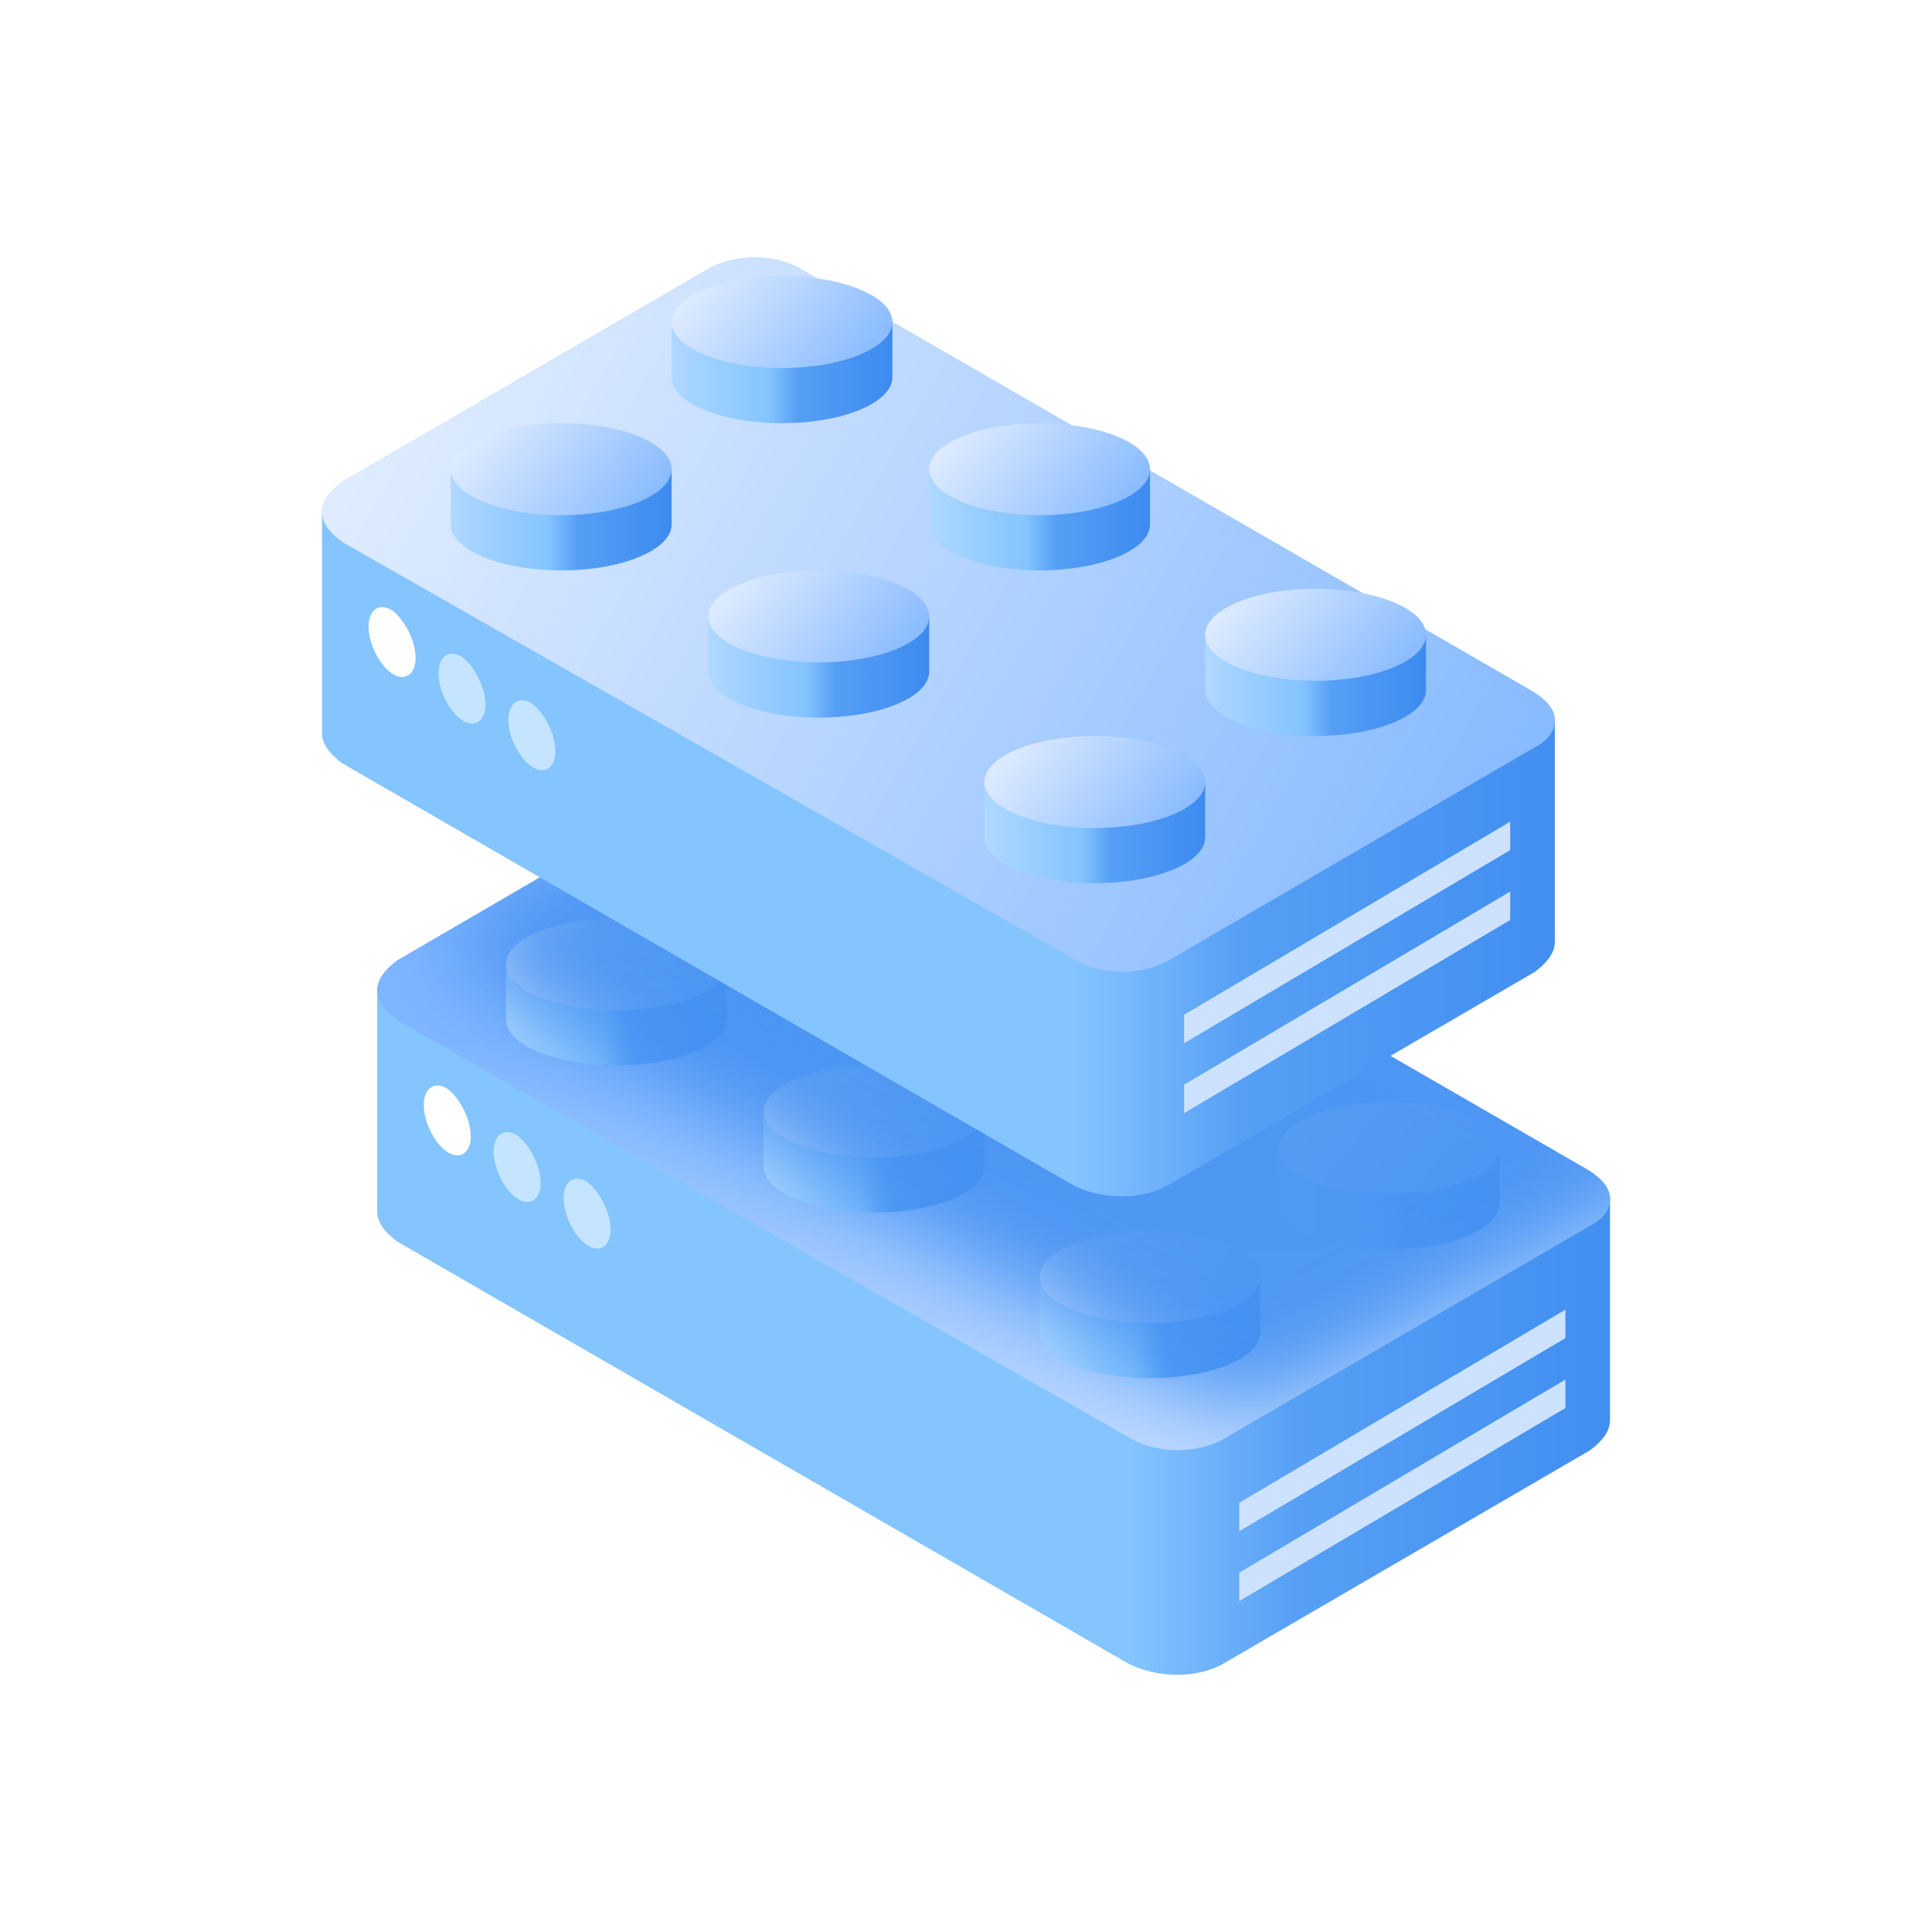
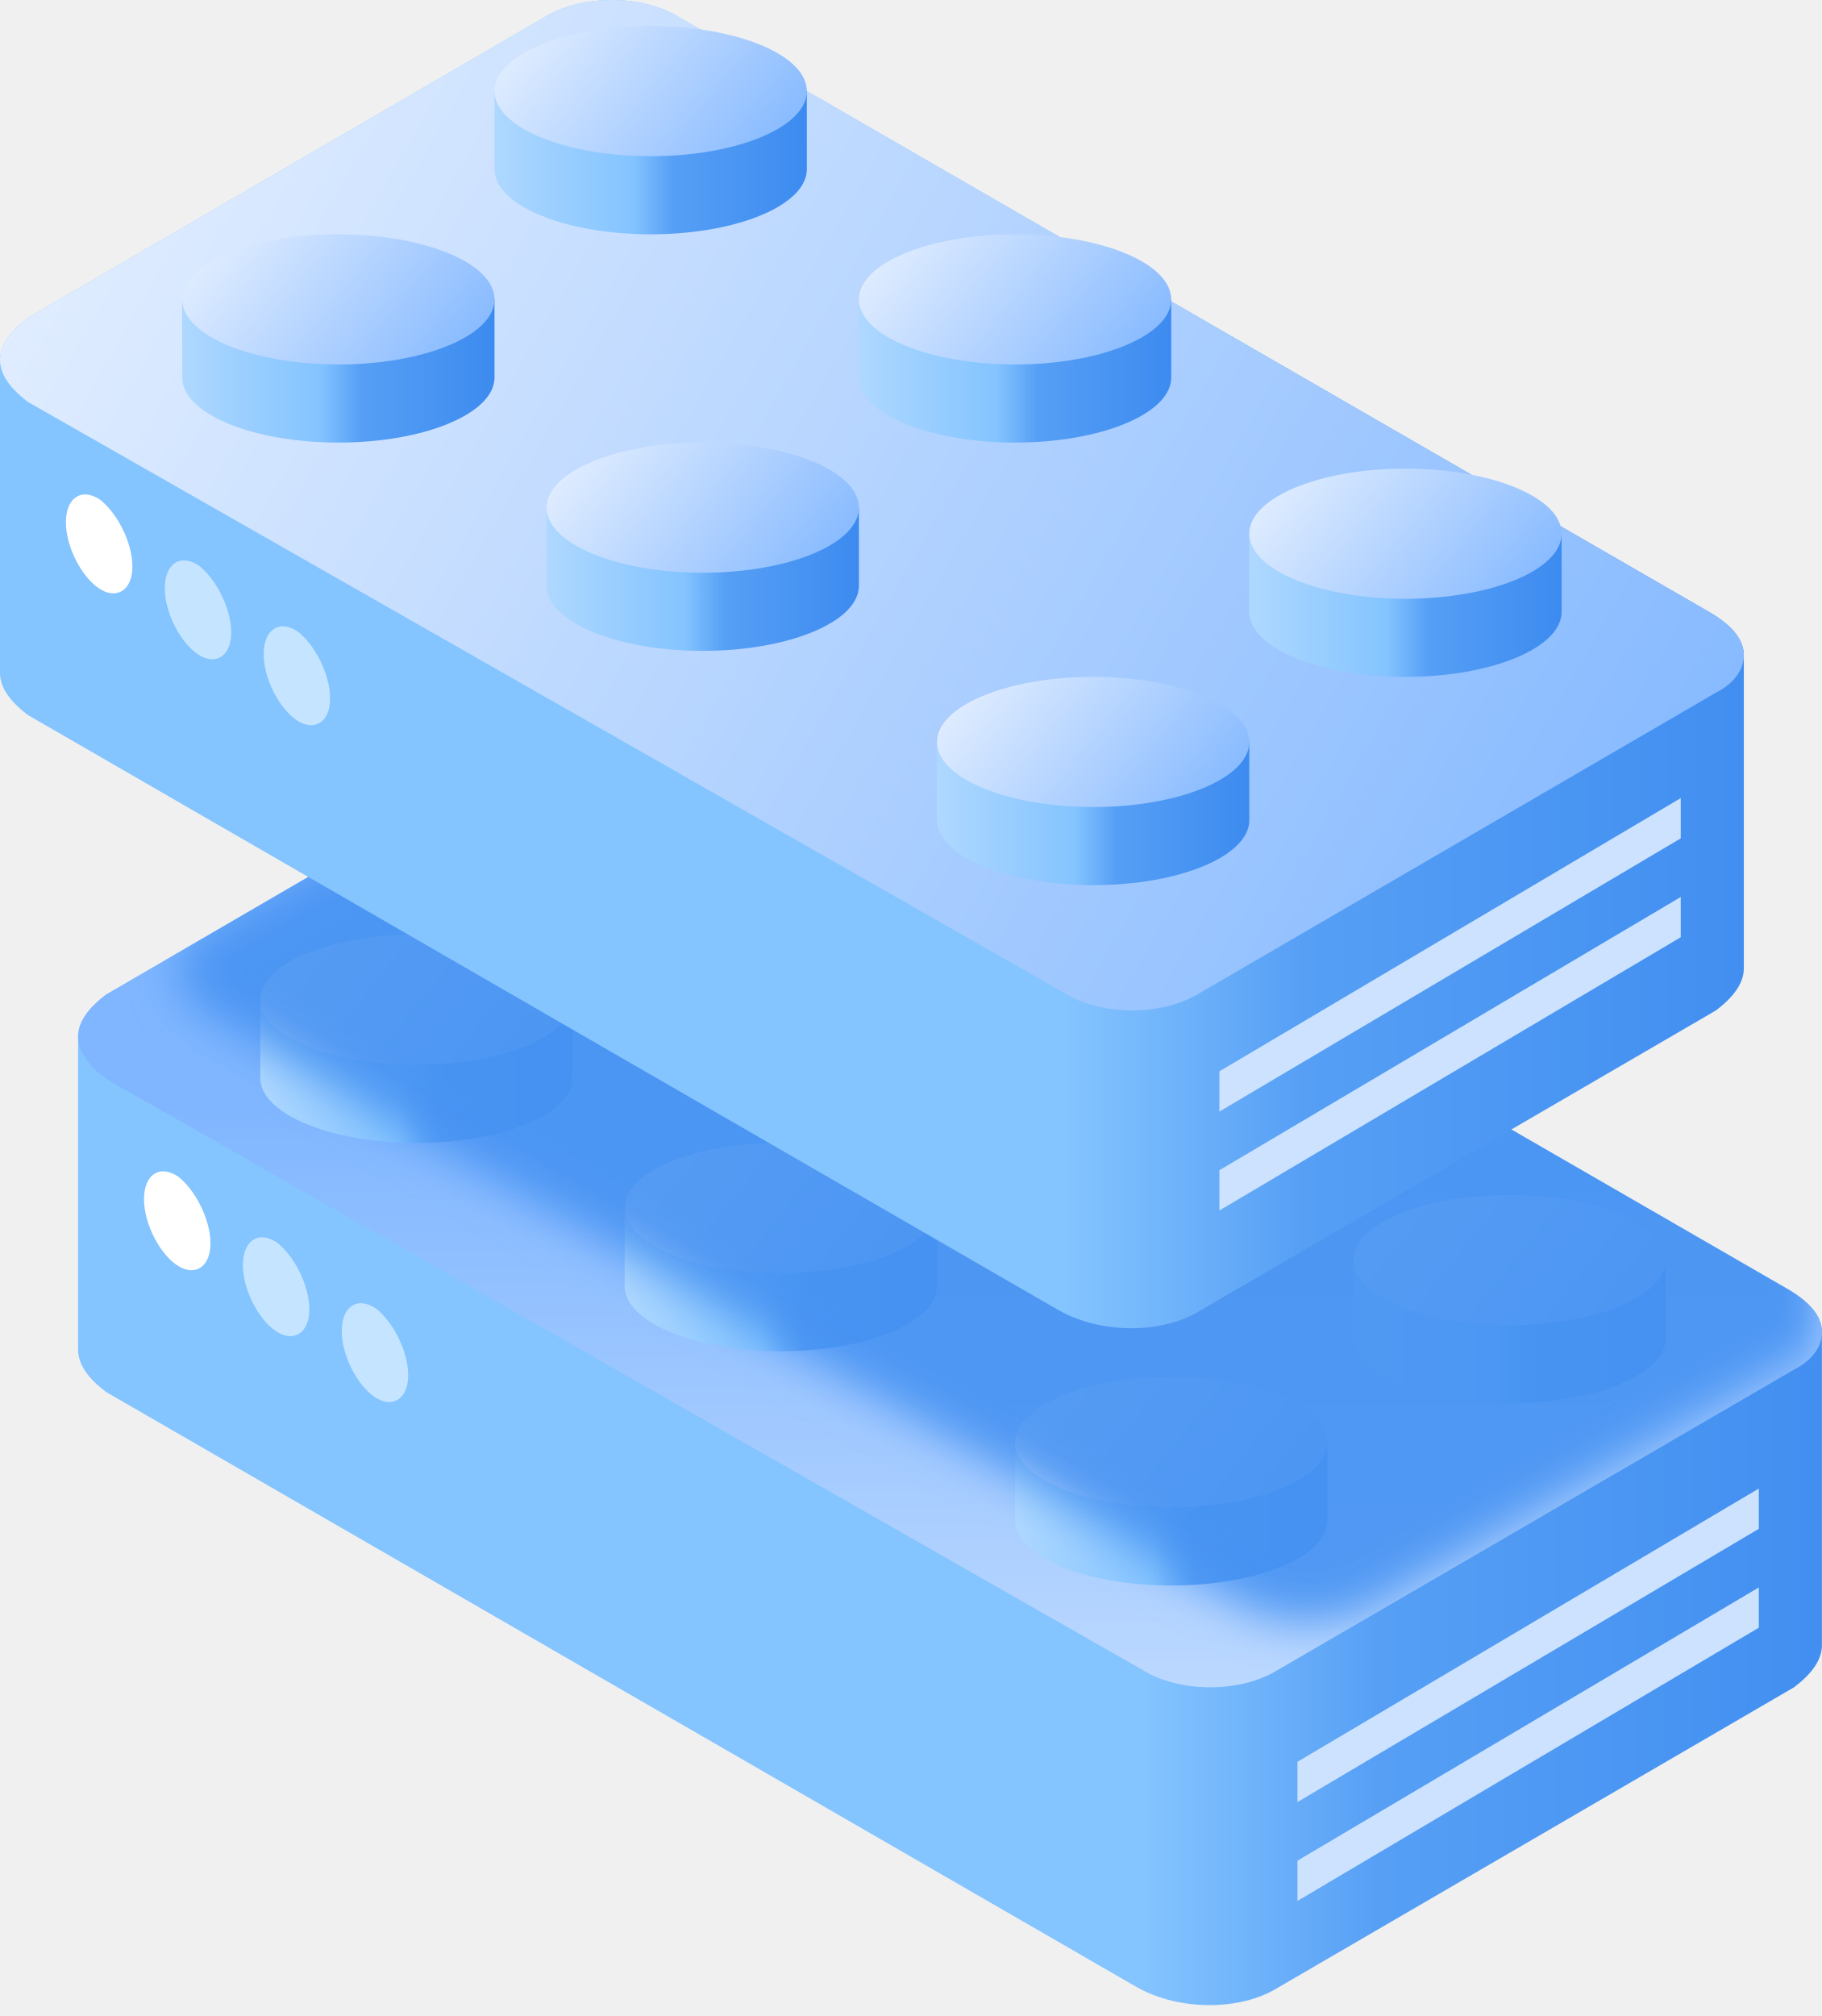
- <svg xmlns="http://www.w3.org/2000/svg" width="90" height="90" viewBox="0 0 90 90" fill="none">
-   <rect width="90" height="90" fill="white" />
-   <path d="M75 55.86V66.168C75 66.632 74.691 67.095 74.074 67.558L57.092 77.438C55.857 78.21 53.85 78.21 52.461 77.438L18.498 57.832C17.88 57.369 17.571 56.906 17.571 56.443V46.134C17.571 45.671 17.88 45.208 18.498 44.745L35.479 34.865C36.714 34.093 38.721 34.093 39.956 34.865L73.919 54.471C74.691 54.934 75 55.397 75 55.86Z" fill="url(#paint0_linear)" />
-   <path d="M75 55.86C75 56.323 74.691 56.786 74.074 57.095L57.092 66.975C55.857 67.747 53.85 67.747 52.615 66.975L18.498 47.524C17.88 47.06 17.571 46.597 17.571 46.134C17.571 45.671 17.88 45.208 18.498 44.745L35.479 34.865C36.714 34.093 38.721 34.093 39.956 34.865L73.919 54.471C74.691 54.934 75 55.397 75 55.86Z" fill="url(#paint1_linear)" />
-   <mask id="mask0" style="mask-type:alpha" maskUnits="userSpaceOnUse" x="17" y="34" width="58" height="34">
-     <path d="M75 55.86C75 56.323 74.691 56.786 74.074 57.095L57.092 66.975C55.857 67.747 53.85 67.747 52.615 66.975L18.498 47.524C17.88 47.06 17.571 46.597 17.571 46.134C17.571 45.671 17.88 45.208 18.498 44.745L35.479 34.865C36.714 34.093 38.721 34.093 39.956 34.865L73.919 54.471C74.691 54.934 75 55.397 75 55.86Z" fill="url(#paint2_linear)" />
+ <svg xmlns="http://www.w3.org/2000/svg" width="160" height="177" viewBox="0 0 160 177" fill="none">
+   <path d="M160 116.96V144.449C160 145.684 159.177 146.919 157.53 148.154L112.246 174.501C108.952 176.56 103.601 176.56 99.895 174.501L9.327 122.219C7.681 120.984 6.857 119.749 6.857 118.514V91.024C6.857 89.789 7.681 88.554 9.327 87.319L54.611 60.972C57.905 58.914 63.257 58.914 66.55 60.972L157.118 113.255C159.177 114.49 160 115.725 160 116.96Z" fill="url(#paint0_linear_1_203)" />
+   <path d="M160 116.96C160 118.195 159.177 119.43 157.53 120.253L112.246 146.6C108.952 148.659 103.601 148.659 100.307 146.6L9.327 94.73C7.681 93.495 6.857 92.259 6.857 91.024C6.857 89.789 7.681 88.554 9.327 87.319L54.611 60.972C57.905 58.914 63.257 58.914 66.55 60.972L157.118 113.255C159.177 114.49 160 115.725 160 116.96Z" fill="url(#paint1_linear_1_203)" />
+   <mask id="mask0_1_203" style="mask-type:alpha" maskUnits="userSpaceOnUse" x="6" y="59" width="154" height="90">
+     <path d="M160 116.96C160 118.195 159.177 119.43 157.53 120.253L112.246 146.6C108.952 148.659 103.601 148.659 100.307 146.6L9.327 94.73C7.681 93.495 6.857 92.259 6.857 91.024C6.857 89.789 7.681 88.554 9.327 87.319L54.611 60.972C57.905 58.914 63.257 58.914 66.55 60.972L157.118 113.255C159.177 114.49 160 115.725 160 116.96Z" fill="url(#paint2_linear_1_203)" />
  </mask>
-   <g mask="url(#mask0)">
-     <path fill-rule="evenodd" clip-rule="evenodd" d="M33.857 44.916H23.571V47.487L23.571 47.487C23.571 48.671 25.874 49.63 28.714 49.63C31.555 49.63 33.857 48.671 33.857 47.487C33.857 47.486 33.857 47.486 33.857 47.485V44.916Z" fill="url(#paint3_linear)" />
-     <path fill-rule="evenodd" clip-rule="evenodd" d="M58.714 59.487H48.429V62.057C48.429 62.057 48.429 62.058 48.429 62.059C48.429 63.242 50.731 64.201 53.571 64.201C56.412 64.201 58.714 63.242 58.714 62.059V59.487Z" fill="url(#paint4_linear)" />
-     <path fill-rule="evenodd" clip-rule="evenodd" d="M45.857 51.773H35.571V54.344H35.571C35.571 55.528 37.874 56.487 40.714 56.487C43.555 56.487 45.857 55.528 45.857 54.344C45.857 54.344 45.857 54.343 45.857 54.342V51.773Z" fill="url(#paint5_linear)" />
-     <path fill-rule="evenodd" clip-rule="evenodd" d="M69.857 53.487H59.571V56.059L59.571 56.059C59.571 57.242 61.874 58.201 64.714 58.201C67.555 58.201 69.857 57.242 69.857 56.059C69.857 56.058 69.857 56.057 69.857 56.057V53.487Z" fill="url(#paint6_linear)" />
-     <ellipse cx="64.714" cy="53.487" rx="5.143" ry="2.143" fill="url(#paint7_linear)" />
-     <ellipse cx="28.714" cy="44.916" rx="5.143" ry="2.143" fill="url(#paint8_linear)" />
-     <ellipse cx="53.571" cy="59.487" rx="5.143" ry="2.143" fill="url(#paint9_linear)" />
-     <ellipse cx="40.714" cy="51.773" rx="5.143" ry="2.143" fill="url(#paint10_linear)" />
-     <g opacity="0.9" filter="url(#filter0_f)">
-       <path d="M78.255 53.689C78.255 54.153 77.947 54.616 77.329 54.924L60.347 64.805C59.112 65.576 57.105 65.576 55.87 64.805L21.753 45.353C21.135 44.89 20.827 44.427 20.827 43.964C20.827 43.5 21.135 43.037 21.753 42.574L38.734 32.694C39.969 31.922 41.977 31.922 43.212 32.694L77.175 52.3C77.947 52.763 78.255 53.226 78.255 53.689Z" fill="#4692F2" />
+   <g mask="url(#mask0_1_203)">
+     <path fill-rule="evenodd" clip-rule="evenodd" d="M50.286 87.775H22.857V94.632L22.857 94.632C22.857 97.788 28.997 100.346 36.572 100.346C44.146 100.346 50.286 97.788 50.286 94.632C50.286 94.63 50.286 94.629 50.286 94.627V87.775Z" fill="url(#paint3_linear_1_203)" />
+     <path fill-rule="evenodd" clip-rule="evenodd" d="M116.572 126.632H89.143V133.484C89.143 133.486 89.143 133.487 89.143 133.489C89.143 136.645 95.283 139.203 102.858 139.203C110.432 139.203 116.572 136.645 116.572 133.489V126.632Z" fill="url(#paint4_linear_1_203)" />
+     <path fill-rule="evenodd" clip-rule="evenodd" d="M82.286 106.061H54.857V112.918H54.857C54.857 116.074 60.998 118.632 68.572 118.632C76.146 118.632 82.286 116.074 82.286 112.918C82.286 112.916 82.286 112.914 82.286 112.913V106.061Z" fill="url(#paint5_linear_1_203)" />
+     <path fill-rule="evenodd" clip-rule="evenodd" d="M146.286 110.632H118.857V117.489L118.857 117.489C118.857 120.645 124.997 123.203 132.571 123.203C140.146 123.203 146.286 120.645 146.286 117.489C146.286 117.488 146.286 117.486 146.286 117.484V110.632Z" fill="url(#paint6_linear_1_203)" />
+     <path d="M146.286 110.632C146.286 113.788 140.146 116.346 132.571 116.346C124.997 116.346 118.857 113.788 118.857 110.632C118.857 107.476 124.997 104.918 132.571 104.918C140.146 104.918 146.286 107.476 146.286 110.632Z" fill="url(#paint7_linear_1_203)" />
+     <path d="M50.286 87.775C50.286 90.931 44.146 93.489 36.572 93.489C28.997 93.489 22.857 90.931 22.857 87.775C22.857 84.619 28.997 82.061 36.572 82.061C44.146 82.061 50.286 84.619 50.286 87.775Z" fill="url(#paint8_linear_1_203)" />
+     <path d="M116.572 126.632C116.572 129.788 110.432 132.346 102.858 132.346C95.283 132.346 89.143 129.788 89.143 126.632C89.143 123.476 95.283 120.918 102.858 120.918C110.432 120.918 116.572 123.476 116.572 126.632Z" fill="url(#paint9_linear_1_203)" />
+     <path d="M82.286 106.061C82.286 109.217 76.146 111.775 68.572 111.775C60.998 111.775 54.857 109.217 54.857 106.061C54.857 102.905 60.998 100.346 68.572 100.346C76.146 100.346 82.286 102.905 82.286 106.061Z" fill="url(#paint10_linear_1_203)" />
+     <g opacity="0.9" filter="url(#filter0_f_1_203)">
+       <path d="M168.681 111.171C168.681 112.406 167.858 113.641 166.211 114.465L120.927 140.812C117.634 142.87 112.282 142.87 108.989 140.812L18.009 88.941C16.362 87.706 15.539 86.471 15.539 85.236C15.539 84.001 16.362 82.766 18.009 81.531L63.293 55.184C66.586 53.125 71.938 53.125 75.231 55.184L165.8 107.466C167.858 108.701 168.681 109.936 168.681 111.171Z" fill="#4692F2" />
    </g>
  </g>
-   <path d="M20.856 50.73C20.241 50.332 19.742 50.686 19.742 51.482C19.742 52.278 20.241 53.25 20.817 53.648C21.393 54.046 21.931 53.737 21.931 52.941C21.931 52.145 21.432 51.172 20.856 50.73Z" fill="white" />
-   <path d="M24.112 52.901C23.497 52.503 22.998 52.856 22.998 53.652C22.998 54.448 23.497 55.421 24.073 55.819C24.649 56.217 25.187 55.907 25.187 55.111C25.187 54.316 24.688 53.343 24.112 52.901Z" fill="#C5E4FF" />
-   <path d="M27.368 55.071C26.754 54.673 26.254 55.027 26.254 55.823C26.254 56.619 26.754 57.592 27.33 57.99C27.906 58.388 28.443 58.078 28.443 57.282C28.443 56.486 27.944 55.513 27.368 55.071Z" fill="#C5E4FF" />
-   <path d="M72.429 33.574V43.883C72.429 44.346 72.12 44.809 71.502 45.272L54.521 55.152C53.286 55.924 51.279 55.924 49.889 55.152L15.926 35.546C15.309 35.083 15 34.62 15 34.157V23.849C15 23.385 15.309 22.922 15.926 22.459L32.908 12.579C34.143 11.807 36.15 11.807 37.385 12.579L71.348 32.185C72.12 32.648 72.429 33.111 72.429 33.574Z" fill="url(#paint11_linear)" />
-   <path d="M72.429 33.574C72.429 34.037 72.12 34.501 71.502 34.809L54.521 44.69C53.286 45.461 51.279 45.461 50.044 44.69L15.926 25.238C15.309 24.775 15 24.312 15 23.849C15 23.385 15.309 22.922 15.926 22.459L32.908 12.579C34.143 11.807 36.15 11.807 37.385 12.579L71.348 32.185C72.12 32.648 72.429 33.111 72.429 33.574Z" fill="url(#paint12_linear)" />
-   <path d="M70.351 38.276L55.157 47.273L55.157 48.599L70.351 39.602V38.276Z" fill="#CCE2FF" />
-   <path d="M72.923 61.008L57.728 70.005L57.728 71.331L72.923 62.334V61.008Z" fill="#CCE2FF" />
-   <path d="M70.351 41.532L55.157 50.529V51.855L70.351 42.858V41.532Z" fill="#CCE2FF" />
-   <path d="M72.923 64.264L57.728 73.261V74.587L72.923 65.591V64.264Z" fill="#CCE2FF" />
-   <path d="M18.284 28.444C17.67 28.046 17.171 28.4 17.171 29.196C17.171 29.992 17.67 30.965 18.246 31.363C18.822 31.761 19.36 31.451 19.36 30.655C19.36 29.859 18.86 28.886 18.284 28.444Z" fill="white" />
-   <path d="M21.541 30.615C20.926 30.217 20.427 30.571 20.427 31.367C20.427 32.163 20.926 33.135 21.502 33.533C22.078 33.931 22.616 33.622 22.616 32.826C22.616 32.03 22.116 31.057 21.541 30.615Z" fill="#C5E4FF" />
-   <path d="M24.797 32.786C24.182 32.388 23.683 32.741 23.683 33.537C23.683 34.333 24.182 35.306 24.758 35.704C25.334 36.102 25.872 35.792 25.872 34.997C25.872 34.201 25.373 33.228 24.797 32.786Z" fill="#C5E4FF" />
-   <path fill-rule="evenodd" clip-rule="evenodd" d="M31.286 21.857H21V24.429C21 25.612 23.302 26.571 26.143 26.571C28.983 26.571 31.286 25.612 31.286 24.429V21.857Z" fill="url(#paint13_linear)" />
-   <path fill-rule="evenodd" clip-rule="evenodd" d="M56.143 36.429H45.857V38.997C45.857 38.998 45.857 38.999 45.857 39C45.857 40.184 48.16 41.143 51 41.143C53.84 41.143 56.143 40.184 56.143 39V36.429Z" fill="url(#paint14_linear)" />
-   <path fill-rule="evenodd" clip-rule="evenodd" d="M43.286 28.714H33V31.286C33 32.469 35.303 33.429 38.143 33.429C40.983 33.429 43.286 32.469 43.286 31.286V28.714Z" fill="url(#paint15_linear)" />
-   <path fill-rule="evenodd" clip-rule="evenodd" d="M41.571 15H31.286V17.568C31.286 17.569 31.286 17.57 31.286 17.571C31.286 18.755 33.588 19.714 36.429 19.714C39.269 19.714 41.571 18.755 41.571 17.571V15Z" fill="url(#paint16_linear)" />
-   <path fill-rule="evenodd" clip-rule="evenodd" d="M66.429 29.571H56.143V32.143L56.143 32.143C56.143 33.326 58.445 34.286 61.286 34.286C64.126 34.286 66.429 33.326 66.429 32.143C66.429 32.142 66.429 32.141 66.429 32.14V29.571Z" fill="url(#paint17_linear)" />
-   <path fill-rule="evenodd" clip-rule="evenodd" d="M53.571 21.857H43.286V24.425C43.286 24.426 43.286 24.427 43.286 24.429C43.286 25.612 45.588 26.571 48.429 26.571C51.269 26.571 53.571 25.612 53.571 24.429V21.857Z" fill="url(#paint18_linear)" />
-   <ellipse cx="26.143" cy="21.857" rx="5.143" ry="2.143" fill="url(#paint19_linear)" />
-   <ellipse cx="51" cy="36.429" rx="5.143" ry="2.143" fill="url(#paint20_linear)" />
-   <ellipse cx="38.143" cy="28.714" rx="5.143" ry="2.143" fill="url(#paint21_linear)" />
-   <ellipse cx="36.429" cy="15" rx="5.143" ry="2.143" fill="url(#paint22_linear)" />
-   <ellipse cx="61.286" cy="29.571" rx="5.143" ry="2.143" fill="url(#paint23_linear)" />
-   <ellipse cx="48.429" cy="21.857" rx="5.143" ry="2.143" fill="url(#paint24_linear)" />
+   <path d="M15.616 103.279C13.977 102.218 12.646 103.161 12.646 105.284C12.646 107.407 13.977 110.001 15.513 111.062C17.049 112.123 18.483 111.298 18.483 109.175C18.483 107.053 17.152 104.459 15.616 103.279Z" fill="white" />
+   <path d="M24.299 109.068C22.66 108.007 21.329 108.95 21.329 111.073C21.329 113.195 22.66 115.789 24.196 116.851C25.732 117.912 27.166 117.086 27.166 114.964C27.166 112.841 25.834 110.247 24.299 109.068Z" fill="#C5E4FF" />
+   <path d="M32.982 114.856C31.343 113.795 30.012 114.738 30.012 116.861C30.012 118.984 31.343 121.578 32.879 122.639C34.415 123.7 35.849 122.875 35.849 120.752C35.849 118.63 34.518 116.036 32.982 114.856Z" fill="#C5E4FF" />
+   <path d="M153.143 57.531V85.021C153.143 86.256 152.319 87.491 150.673 88.726L105.388 115.073C102.095 117.131 96.743 117.131 93.038 115.073L2.47 62.79C0.823 61.555 0 60.32 0 59.085V31.596C0 30.361 0.823 29.126 2.47 27.891L47.754 1.544C51.047 -0.515 56.399 -0.515 59.693 1.544L150.261 53.826C152.319 55.061 153.143 56.296 153.143 57.531Z" fill="url(#paint11_linear_1_203)" />
+   <path d="M153.143 57.531C153.143 58.766 152.319 60.001 150.673 60.825L105.388 87.172C102.095 89.23 96.743 89.23 93.45 87.172L2.47 35.301C0.823 34.066 0 32.831 0 31.596C0 30.361 0.823 29.126 2.47 27.891L47.754 1.544C51.047 -0.515 56.399 -0.515 59.693 1.544L150.261 53.826C152.319 55.061 153.143 56.296 153.143 57.531Z" fill="url(#paint12_linear_1_203)" />
+   <path d="M147.604 70.07L107.085 94.061L107.085 97.597L147.604 73.606V70.07Z" fill="#CCE2FF" />
+   <path d="M154.461 130.689L113.942 154.68L113.942 158.217L154.461 134.225V130.689Z" fill="#CCE2FF" />
+   <path d="M147.604 78.752L107.085 102.744V106.28L147.604 82.288V78.752Z" fill="#CCE2FF" />
+   <path d="M154.461 139.371L113.942 163.363V166.899L154.461 142.908V139.371Z" fill="#CCE2FF" />
+   <path d="M8.758 43.851C7.12 42.79 5.789 43.733 5.789 45.856C5.789 47.978 7.12 50.573 8.656 51.634C10.192 52.695 11.626 51.87 11.626 49.747C11.626 47.625 10.294 45.03 8.758 43.851Z" fill="white" />
+   <path d="M17.441 49.64C15.803 48.578 14.471 49.522 14.471 51.644C14.471 53.767 15.803 56.361 17.339 57.422C18.875 58.484 20.308 57.658 20.308 55.536C20.308 53.413 18.977 50.819 17.441 49.64Z" fill="#C5E4FF" />
+   <path d="M26.124 55.428C24.485 54.367 23.154 55.31 23.154 57.433C23.154 59.555 24.485 62.15 26.021 63.211C27.558 64.272 28.991 63.447 28.991 61.324C28.991 59.202 27.66 56.607 26.124 55.428Z" fill="#C5E4FF" />
+   <path fill-rule="evenodd" clip-rule="evenodd" d="M43.428 26.286H16V33.143C16 36.299 22.14 38.857 29.714 38.857C37.288 38.857 43.428 36.299 43.428 33.143V26.286Z" fill="url(#paint13_linear_1_203)" />
+   <path fill-rule="evenodd" clip-rule="evenodd" d="M109.714 65.143H82.286V71.992C82.286 71.995 82.286 71.997 82.286 72C82.286 75.156 88.426 77.714 96 77.714C103.574 77.714 109.714 75.156 109.714 72V65.143Z" fill="url(#paint14_linear_1_203)" />
+   <path fill-rule="evenodd" clip-rule="evenodd" d="M75.428 44.571H48V51.428C48 54.584 54.14 57.143 61.714 57.143C69.288 57.143 75.428 54.584 75.428 51.428V44.571Z" fill="url(#paint15_linear_1_203)" />
+   <path fill-rule="evenodd" clip-rule="evenodd" d="M70.857 8H43.428V14.848C43.428 14.851 43.428 14.854 43.428 14.857C43.428 18.013 49.568 20.571 57.143 20.571C64.717 20.571 70.857 18.013 70.857 14.857V8Z" fill="url(#paint16_linear_1_203)" />
+   <path fill-rule="evenodd" clip-rule="evenodd" d="M137.143 46.857H109.714V53.714L109.714 53.714C109.714 56.87 115.854 59.428 123.428 59.428C131.003 59.428 137.143 56.87 137.143 53.714C137.143 53.712 137.143 53.709 137.143 53.706V46.857Z" fill="url(#paint17_linear_1_203)" />
+   <path fill-rule="evenodd" clip-rule="evenodd" d="M102.857 26.286H75.428V33.134C75.428 33.137 75.428 33.14 75.428 33.143C75.428 36.299 81.568 38.857 89.143 38.857C96.717 38.857 102.857 36.299 102.857 33.143V26.286Z" fill="url(#paint18_linear_1_203)" />
+   <path d="M43.428 26.286C43.428 29.442 37.288 32 29.714 32C22.14 32 16 29.442 16 26.286C16 23.13 22.14 20.571 29.714 20.571C37.288 20.571 43.428 23.13 43.428 26.286Z" fill="url(#paint19_linear_1_203)" />
+   <path d="M109.714 65.143C109.714 68.299 103.574 70.857 96 70.857C88.426 70.857 82.286 68.299 82.286 65.143C82.286 61.987 88.426 59.428 96 59.428C103.574 59.428 109.714 61.987 109.714 65.143Z" fill="url(#paint20_linear_1_203)" />
+   <path d="M75.428 44.571C75.428 47.727 69.288 50.286 61.714 50.286C54.14 50.286 48 47.727 48 44.571C48 41.415 54.14 38.857 61.714 38.857C69.288 38.857 75.428 41.415 75.428 44.571Z" fill="url(#paint21_linear_1_203)" />
+   <path d="M70.857 8C70.857 11.156 64.717 13.714 57.143 13.714C49.568 13.714 43.428 11.156 43.428 8C43.428 4.844 49.568 2.286 57.143 2.286C64.717 2.286 70.857 4.844 70.857 8Z" fill="url(#paint22_linear_1_203)" />
+   <path d="M137.143 46.857C137.143 50.013 131.003 52.571 123.428 52.571C115.854 52.571 109.714 50.013 109.714 46.857C109.714 43.701 115.854 41.143 123.428 41.143C131.003 41.143 137.143 43.701 137.143 46.857Z" fill="url(#paint23_linear_1_203)" />
+   <path d="M102.857 26.286C102.857 29.442 96.717 32 89.143 32C81.568 32 75.428 29.442 75.428 26.286C75.428 23.13 81.568 20.571 89.143 20.571C96.717 20.571 102.857 23.13 102.857 26.286Z" fill="url(#paint24_linear_1_203)" />
  <defs>
-     <filter id="filter0_f" x="16.827" y="28.115" width="65.429" height="41.268" filterUnits="userSpaceOnUse" color-interpolation-filters="sRGB">
+     <filter id="filter0_f_1_203" x="11.539" y="49.64" width="161.143" height="96.716" filterUnits="userSpaceOnUse" color-interpolation-filters="sRGB">
      <feFlood flood-opacity="0" result="BackgroundImageFix" />
      <feBlend mode="normal" in="SourceGraphic" in2="BackgroundImageFix" result="shape" />
-       <feGaussianBlur stdDeviation="2" result="effect1_foregroundBlur" />
+       <feGaussianBlur stdDeviation="2" result="effect1_foregroundBlur_1_203" />
    </filter>
-     <linearGradient id="paint0_linear" x1="13.773" y1="66.846" x2="88.118" y2="66.846" gradientUnits="userSpaceOnUse">
+     <linearGradient id="paint0_linear_1_203" x1="-3.272" y1="146.255" x2="194.981" y2="146.255" gradientUnits="userSpaceOnUse">
      <stop stop-color="#84C4FF" />
      <stop offset="0.523" stop-color="#84C4FF" />
      <stop offset="0.628" stop-color="#569FF5" />
      <stop offset="1" stop-color="#2F80ED" />
    </linearGradient>
-     <linearGradient id="paint1_linear" x1="49.046" y1="78.784" x2="49.046" y2="48.395" gradientUnits="userSpaceOnUse">
+     <linearGradient id="paint1_linear_1_203" x1="90.789" y1="178.091" x2="90.789" y2="97.053" gradientUnits="userSpaceOnUse">
      <stop stop-color="#E6F0FF" />
      <stop offset="0" stop-color="#DEECFF" />
      <stop offset="1" stop-color="#80B6FF" />
    </linearGradient>
-     <linearGradient id="paint2_linear" x1="46.286" y1="34.286" x2="46.286" y2="67.554" gradientUnits="userSpaceOnUse">
+     <linearGradient id="paint2_linear_1_203" x1="83.429" y1="59.428" x2="83.429" y2="148.144" gradientUnits="userSpaceOnUse">
      <stop stop-color="#D9ECFF" />
      <stop offset="1" stop-color="#F3F9FF" />
    </linearGradient>
-     <linearGradient id="paint3_linear" x1="22.891" y1="48.293" x2="36.207" y2="48.293" gradientUnits="userSpaceOnUse">
+     <linearGradient id="paint3_linear_1_203" x1="21.043" y1="96.782" x2="56.551" y2="96.782" gradientUnits="userSpaceOnUse">
      <stop stop-color="#B5DBFF" />
      <stop offset="0.391" stop-color="#84C4FF" />
      <stop offset="0.493" stop-color="#569FF5" />
      <stop offset="1" stop-color="#2F80ED" />
    </linearGradient>
-     <linearGradient id="paint4_linear" x1="47.748" y1="62.865" x2="61.064" y2="62.865" gradientUnits="userSpaceOnUse">
+     <linearGradient id="paint4_linear_1_203" x1="87.329" y1="135.639" x2="122.837" y2="135.639" gradientUnits="userSpaceOnUse">
      <stop stop-color="#B5DBFF" />
      <stop offset="0.391" stop-color="#84C4FF" />
      <stop offset="0.493" stop-color="#569FF5" />
      <stop offset="1" stop-color="#2F80ED" />
    </linearGradient>
-     <linearGradient id="paint5_linear" x1="34.891" y1="55.15" x2="48.207" y2="55.15" gradientUnits="userSpaceOnUse">
+     <linearGradient id="paint5_linear_1_203" x1="53.043" y1="115.068" x2="88.551" y2="115.068" gradientUnits="userSpaceOnUse">
      <stop stop-color="#B5DBFF" />
      <stop offset="0.391" stop-color="#84C4FF" />
      <stop offset="0.493" stop-color="#569FF5" />
      <stop offset="1" stop-color="#2F80ED" />
    </linearGradient>
-     <linearGradient id="paint6_linear" x1="58.891" y1="56.865" x2="72.207" y2="56.865" gradientUnits="userSpaceOnUse">
+     <linearGradient id="paint6_linear_1_203" x1="117.043" y1="119.639" x2="152.551" y2="119.639" gradientUnits="userSpaceOnUse">
      <stop stop-color="#B5DBFF" />
      <stop offset="0.391" stop-color="#84C4FF" />
      <stop offset="0.493" stop-color="#569FF5" />
      <stop offset="1" stop-color="#2F80ED" />
    </linearGradient>
-     <linearGradient id="paint7_linear" x1="59.571" y1="51.834" x2="67.546" y2="58.23" gradientUnits="userSpaceOnUse">
+     <linearGradient id="paint7_linear_1_203" x1="118.857" y1="106.223" x2="140.121" y2="123.28" gradientUnits="userSpaceOnUse">
      <stop stop-color="#E6F0FF" />
      <stop offset="1" stop-color="#80B6FF" />
    </linearGradient>
-     <linearGradient id="paint8_linear" x1="23.571" y1="43.262" x2="31.546" y2="49.658" gradientUnits="userSpaceOnUse">
+     <linearGradient id="paint8_linear_1_203" x1="22.857" y1="83.366" x2="44.121" y2="100.422" gradientUnits="userSpaceOnUse">
      <stop stop-color="#E6F0FF" />
      <stop offset="1" stop-color="#80B6FF" />
    </linearGradient>
-     <linearGradient id="paint9_linear" x1="48.429" y1="57.834" x2="56.403" y2="64.23" gradientUnits="userSpaceOnUse">
+     <linearGradient id="paint9_linear_1_203" x1="89.143" y1="122.223" x2="110.407" y2="139.28" gradientUnits="userSpaceOnUse">
      <stop stop-color="#E6F0FF" />
      <stop offset="1" stop-color="#80B6FF" />
    </linearGradient>
-     <linearGradient id="paint10_linear" x1="35.571" y1="50.12" x2="43.545" y2="56.516" gradientUnits="userSpaceOnUse">
+     <linearGradient id="paint10_linear_1_203" x1="54.857" y1="101.652" x2="76.121" y2="118.708" gradientUnits="userSpaceOnUse">
      <stop stop-color="#E6F0FF" />
      <stop offset="1" stop-color="#80B6FF" />
    </linearGradient>
-     <linearGradient id="paint11_linear" x1="11.201" y1="44.56" x2="85.546" y2="44.56" gradientUnits="userSpaceOnUse">
+     <linearGradient id="paint11_linear_1_203" x1="-10.13" y1="86.826" x2="188.124" y2="86.826" gradientUnits="userSpaceOnUse">
      <stop stop-color="#84C4FF" />
      <stop offset="0.523" stop-color="#84C4FF" />
      <stop offset="0.628" stop-color="#569FF5" />
      <stop offset="1" stop-color="#2F80ED" />
    </linearGradient>
-     <linearGradient id="paint12_linear" x1="15" y1="15.8" x2="69.895" y2="47.471" gradientUnits="userSpaceOnUse">
+     <linearGradient id="paint12_linear_1_203" x1="-2.81535e-06" y1="10.134" x2="146.386" y2="94.588" gradientUnits="userSpaceOnUse">
      <stop stop-color="#E6F0FF" />
      <stop offset="1" stop-color="#80B6FF" />
    </linearGradient>
-     <linearGradient id="paint13_linear" x1="20.32" y1="25.235" x2="33.635" y2="25.235" gradientUnits="userSpaceOnUse">
+     <linearGradient id="paint13_linear_1_203" x1="14.186" y1="35.293" x2="49.694" y2="35.293" gradientUnits="userSpaceOnUse">
      <stop stop-color="#B5DBFF" />
      <stop offset="0.391" stop-color="#84C4FF" />
      <stop offset="0.493" stop-color="#569FF5" />
      <stop offset="1" stop-color="#2F80ED" />
    </linearGradient>
-     <linearGradient id="paint14_linear" x1="45.177" y1="39.806" x2="58.492" y2="39.806" gradientUnits="userSpaceOnUse">
+     <linearGradient id="paint14_linear_1_203" x1="80.471" y1="74.15" x2="115.979" y2="74.15" gradientUnits="userSpaceOnUse">
      <stop stop-color="#B5DBFF" />
      <stop offset="0.391" stop-color="#84C4FF" />
      <stop offset="0.493" stop-color="#569FF5" />
      <stop offset="1" stop-color="#2F80ED" />
    </linearGradient>
-     <linearGradient id="paint15_linear" x1="32.32" y1="32.092" x2="45.635" y2="32.092" gradientUnits="userSpaceOnUse">
+     <linearGradient id="paint15_linear_1_203" x1="46.186" y1="53.578" x2="81.694" y2="53.578" gradientUnits="userSpaceOnUse">
      <stop stop-color="#B5DBFF" />
      <stop offset="0.391" stop-color="#84C4FF" />
      <stop offset="0.493" stop-color="#569FF5" />
      <stop offset="1" stop-color="#2F80ED" />
    </linearGradient>
-     <linearGradient id="paint16_linear" x1="30.605" y1="18.378" x2="43.921" y2="18.378" gradientUnits="userSpaceOnUse">
+     <linearGradient id="paint16_linear_1_203" x1="41.614" y1="17.007" x2="77.122" y2="17.007" gradientUnits="userSpaceOnUse">
      <stop stop-color="#B5DBFF" />
      <stop offset="0.391" stop-color="#84C4FF" />
      <stop offset="0.493" stop-color="#569FF5" />
      <stop offset="1" stop-color="#2F80ED" />
    </linearGradient>
-     <linearGradient id="paint17_linear" x1="55.462" y1="32.949" x2="68.778" y2="32.949" gradientUnits="userSpaceOnUse">
+     <linearGradient id="paint17_linear_1_203" x1="107.9" y1="55.864" x2="143.408" y2="55.864" gradientUnits="userSpaceOnUse">
      <stop stop-color="#B5DBFF" />
      <stop offset="0.391" stop-color="#84C4FF" />
      <stop offset="0.493" stop-color="#569FF5" />
      <stop offset="1" stop-color="#2F80ED" />
    </linearGradient>
-     <linearGradient id="paint18_linear" x1="42.605" y1="25.235" x2="55.921" y2="25.235" gradientUnits="userSpaceOnUse">
+     <linearGradient id="paint18_linear_1_203" x1="73.614" y1="35.293" x2="109.122" y2="35.293" gradientUnits="userSpaceOnUse">
      <stop stop-color="#B5DBFF" />
      <stop offset="0.391" stop-color="#84C4FF" />
      <stop offset="0.493" stop-color="#569FF5" />
      <stop offset="1" stop-color="#2F80ED" />
    </linearGradient>
-     <linearGradient id="paint19_linear" x1="21" y1="20.204" x2="28.974" y2="26.6" gradientUnits="userSpaceOnUse">
+     <linearGradient id="paint19_linear_1_203" x1="16" y1="21.877" x2="37.264" y2="38.933" gradientUnits="userSpaceOnUse">
      <stop stop-color="#E6F0FF" />
      <stop offset="1" stop-color="#80B6FF" />
    </linearGradient>
-     <linearGradient id="paint20_linear" x1="45.857" y1="34.775" x2="53.831" y2="41.171" gradientUnits="userSpaceOnUse">
+     <linearGradient id="paint20_linear_1_203" x1="82.286" y1="60.734" x2="103.55" y2="77.79" gradientUnits="userSpaceOnUse">
      <stop stop-color="#E6F0FF" />
      <stop offset="1" stop-color="#80B6FF" />
    </linearGradient>
-     <linearGradient id="paint21_linear" x1="33" y1="27.061" x2="40.974" y2="33.457" gradientUnits="userSpaceOnUse">
+     <linearGradient id="paint21_linear_1_203" x1="48" y1="40.163" x2="69.264" y2="57.219" gradientUnits="userSpaceOnUse">
      <stop stop-color="#E6F0FF" />
      <stop offset="1" stop-color="#80B6FF" />
    </linearGradient>
-     <linearGradient id="paint22_linear" x1="31.286" y1="13.347" x2="39.26" y2="19.743" gradientUnits="userSpaceOnUse">
+     <linearGradient id="paint22_linear_1_203" x1="43.428" y1="3.591" x2="64.692" y2="20.647" gradientUnits="userSpaceOnUse">
      <stop stop-color="#E6F0FF" />
      <stop offset="1" stop-color="#80B6FF" />
    </linearGradient>
-     <linearGradient id="paint23_linear" x1="56.143" y1="27.918" x2="64.117" y2="34.314" gradientUnits="userSpaceOnUse">
+     <linearGradient id="paint23_linear_1_203" x1="109.714" y1="42.448" x2="130.978" y2="59.505" gradientUnits="userSpaceOnUse">
      <stop stop-color="#E6F0FF" />
      <stop offset="1" stop-color="#80B6FF" />
    </linearGradient>
-     <linearGradient id="paint24_linear" x1="43.286" y1="20.204" x2="51.26" y2="26.6" gradientUnits="userSpaceOnUse">
+     <linearGradient id="paint24_linear_1_203" x1="75.428" y1="21.877" x2="96.692" y2="38.933" gradientUnits="userSpaceOnUse">
      <stop stop-color="#E6F0FF" />
      <stop offset="1" stop-color="#80B6FF" />
    </linearGradient>
  </defs>
</svg>
